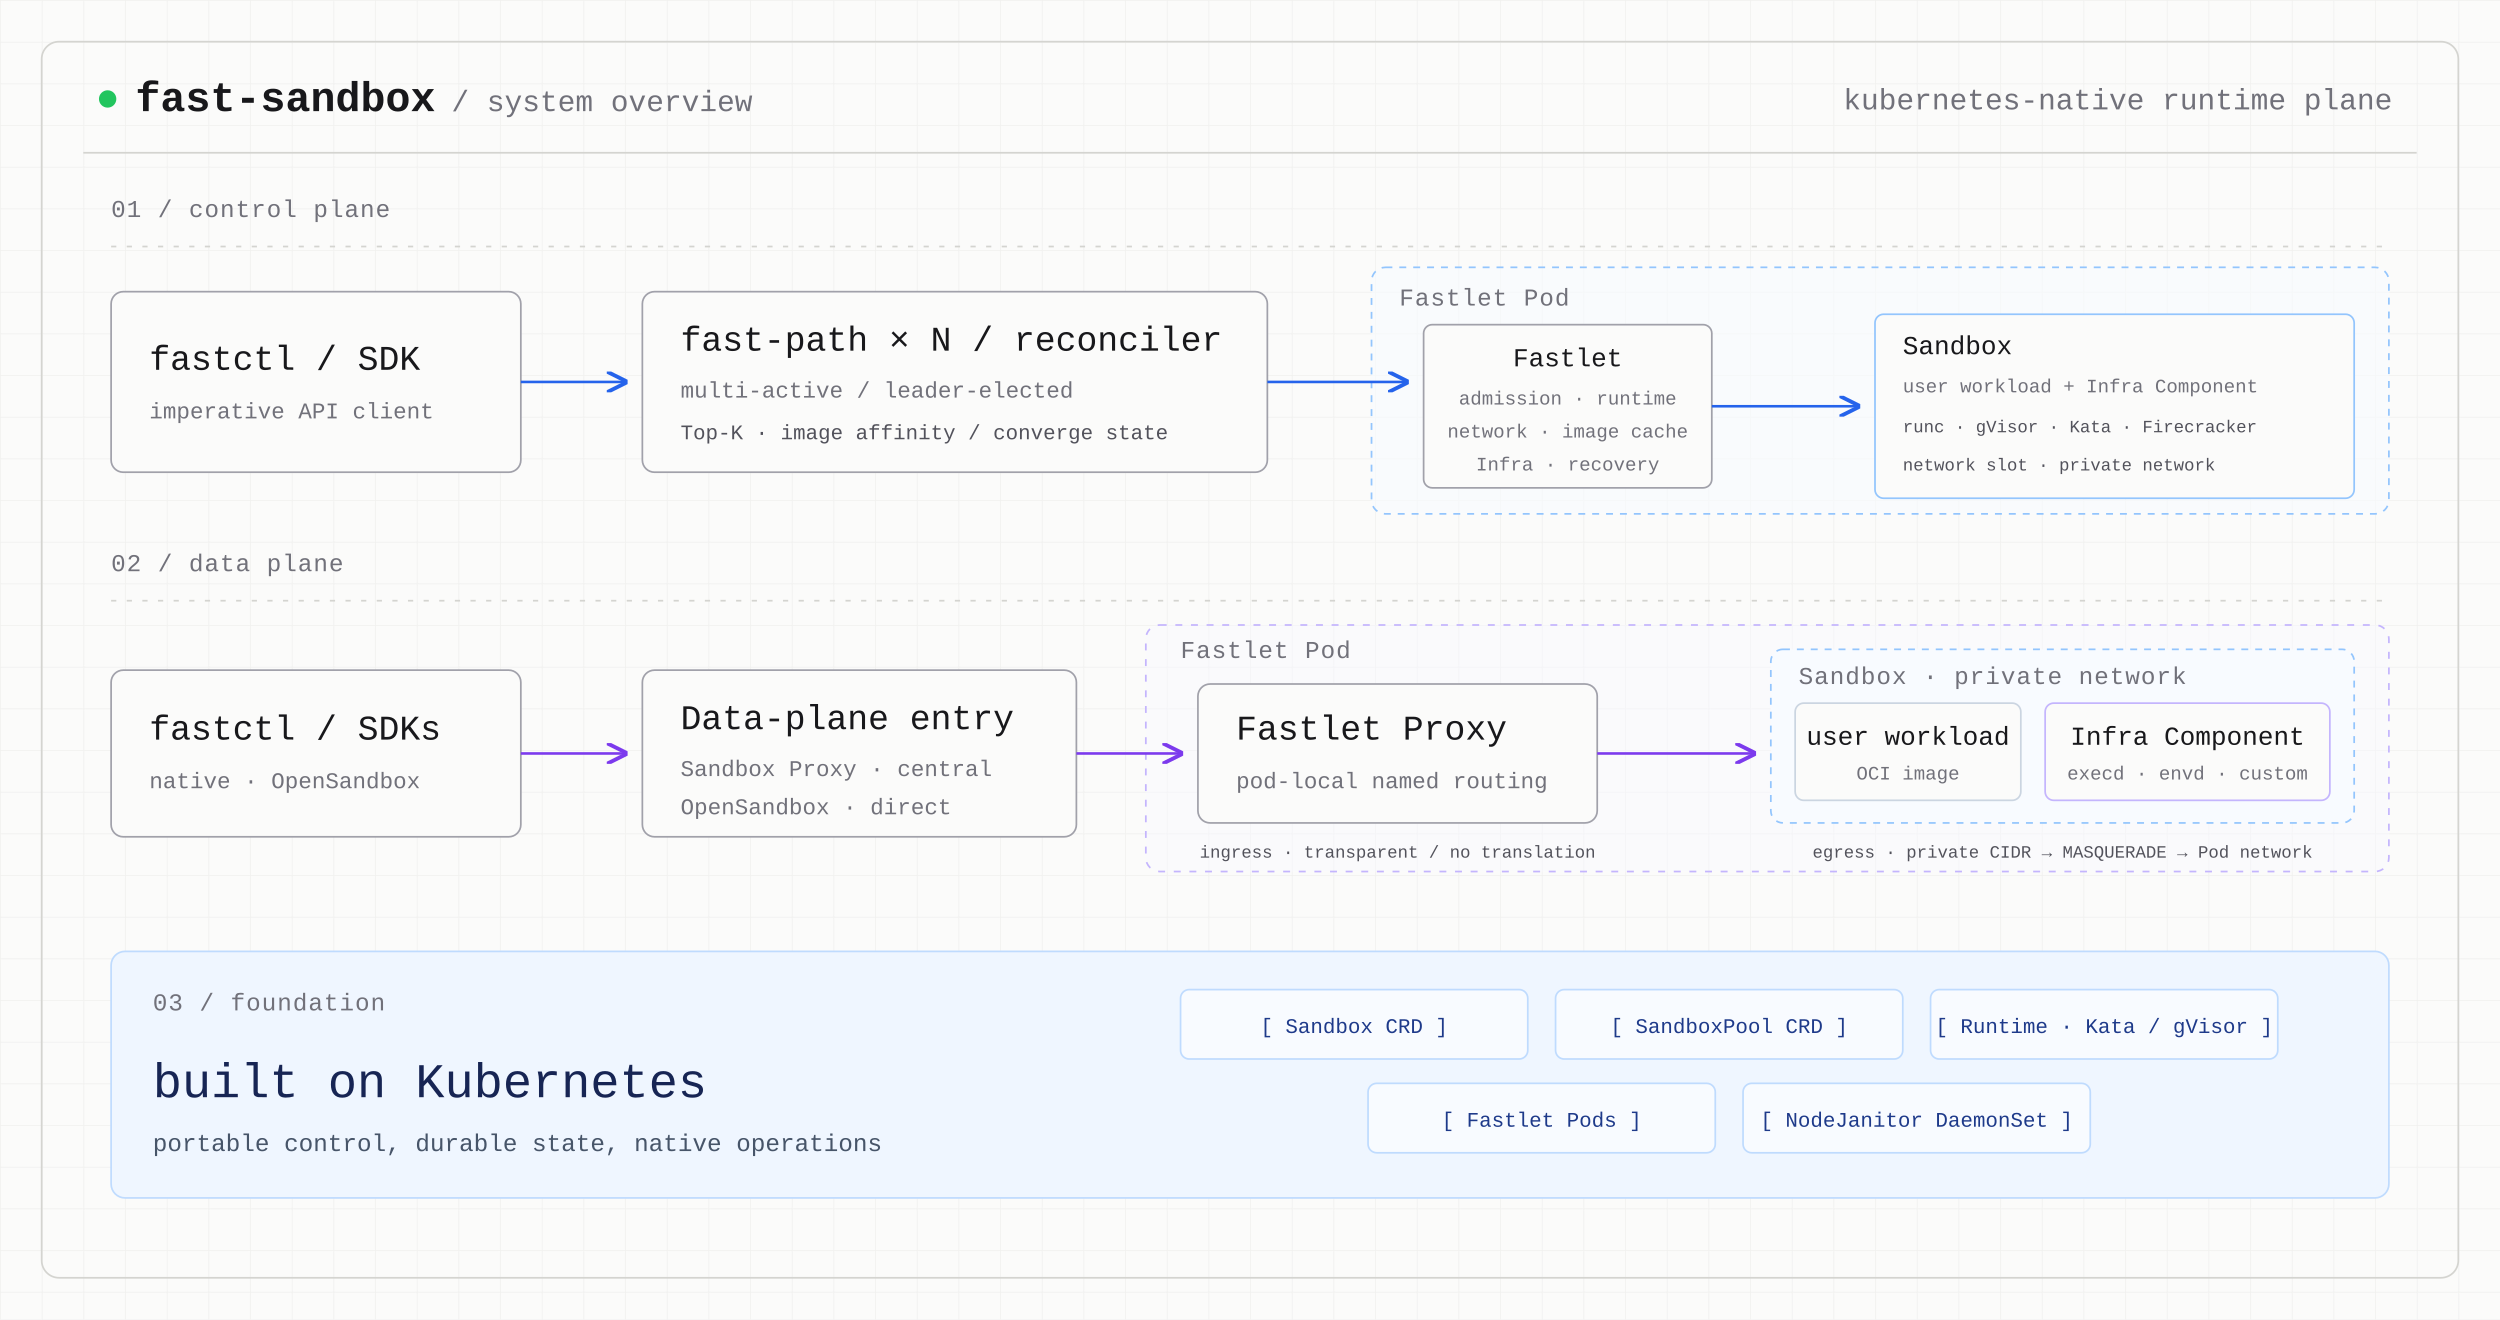
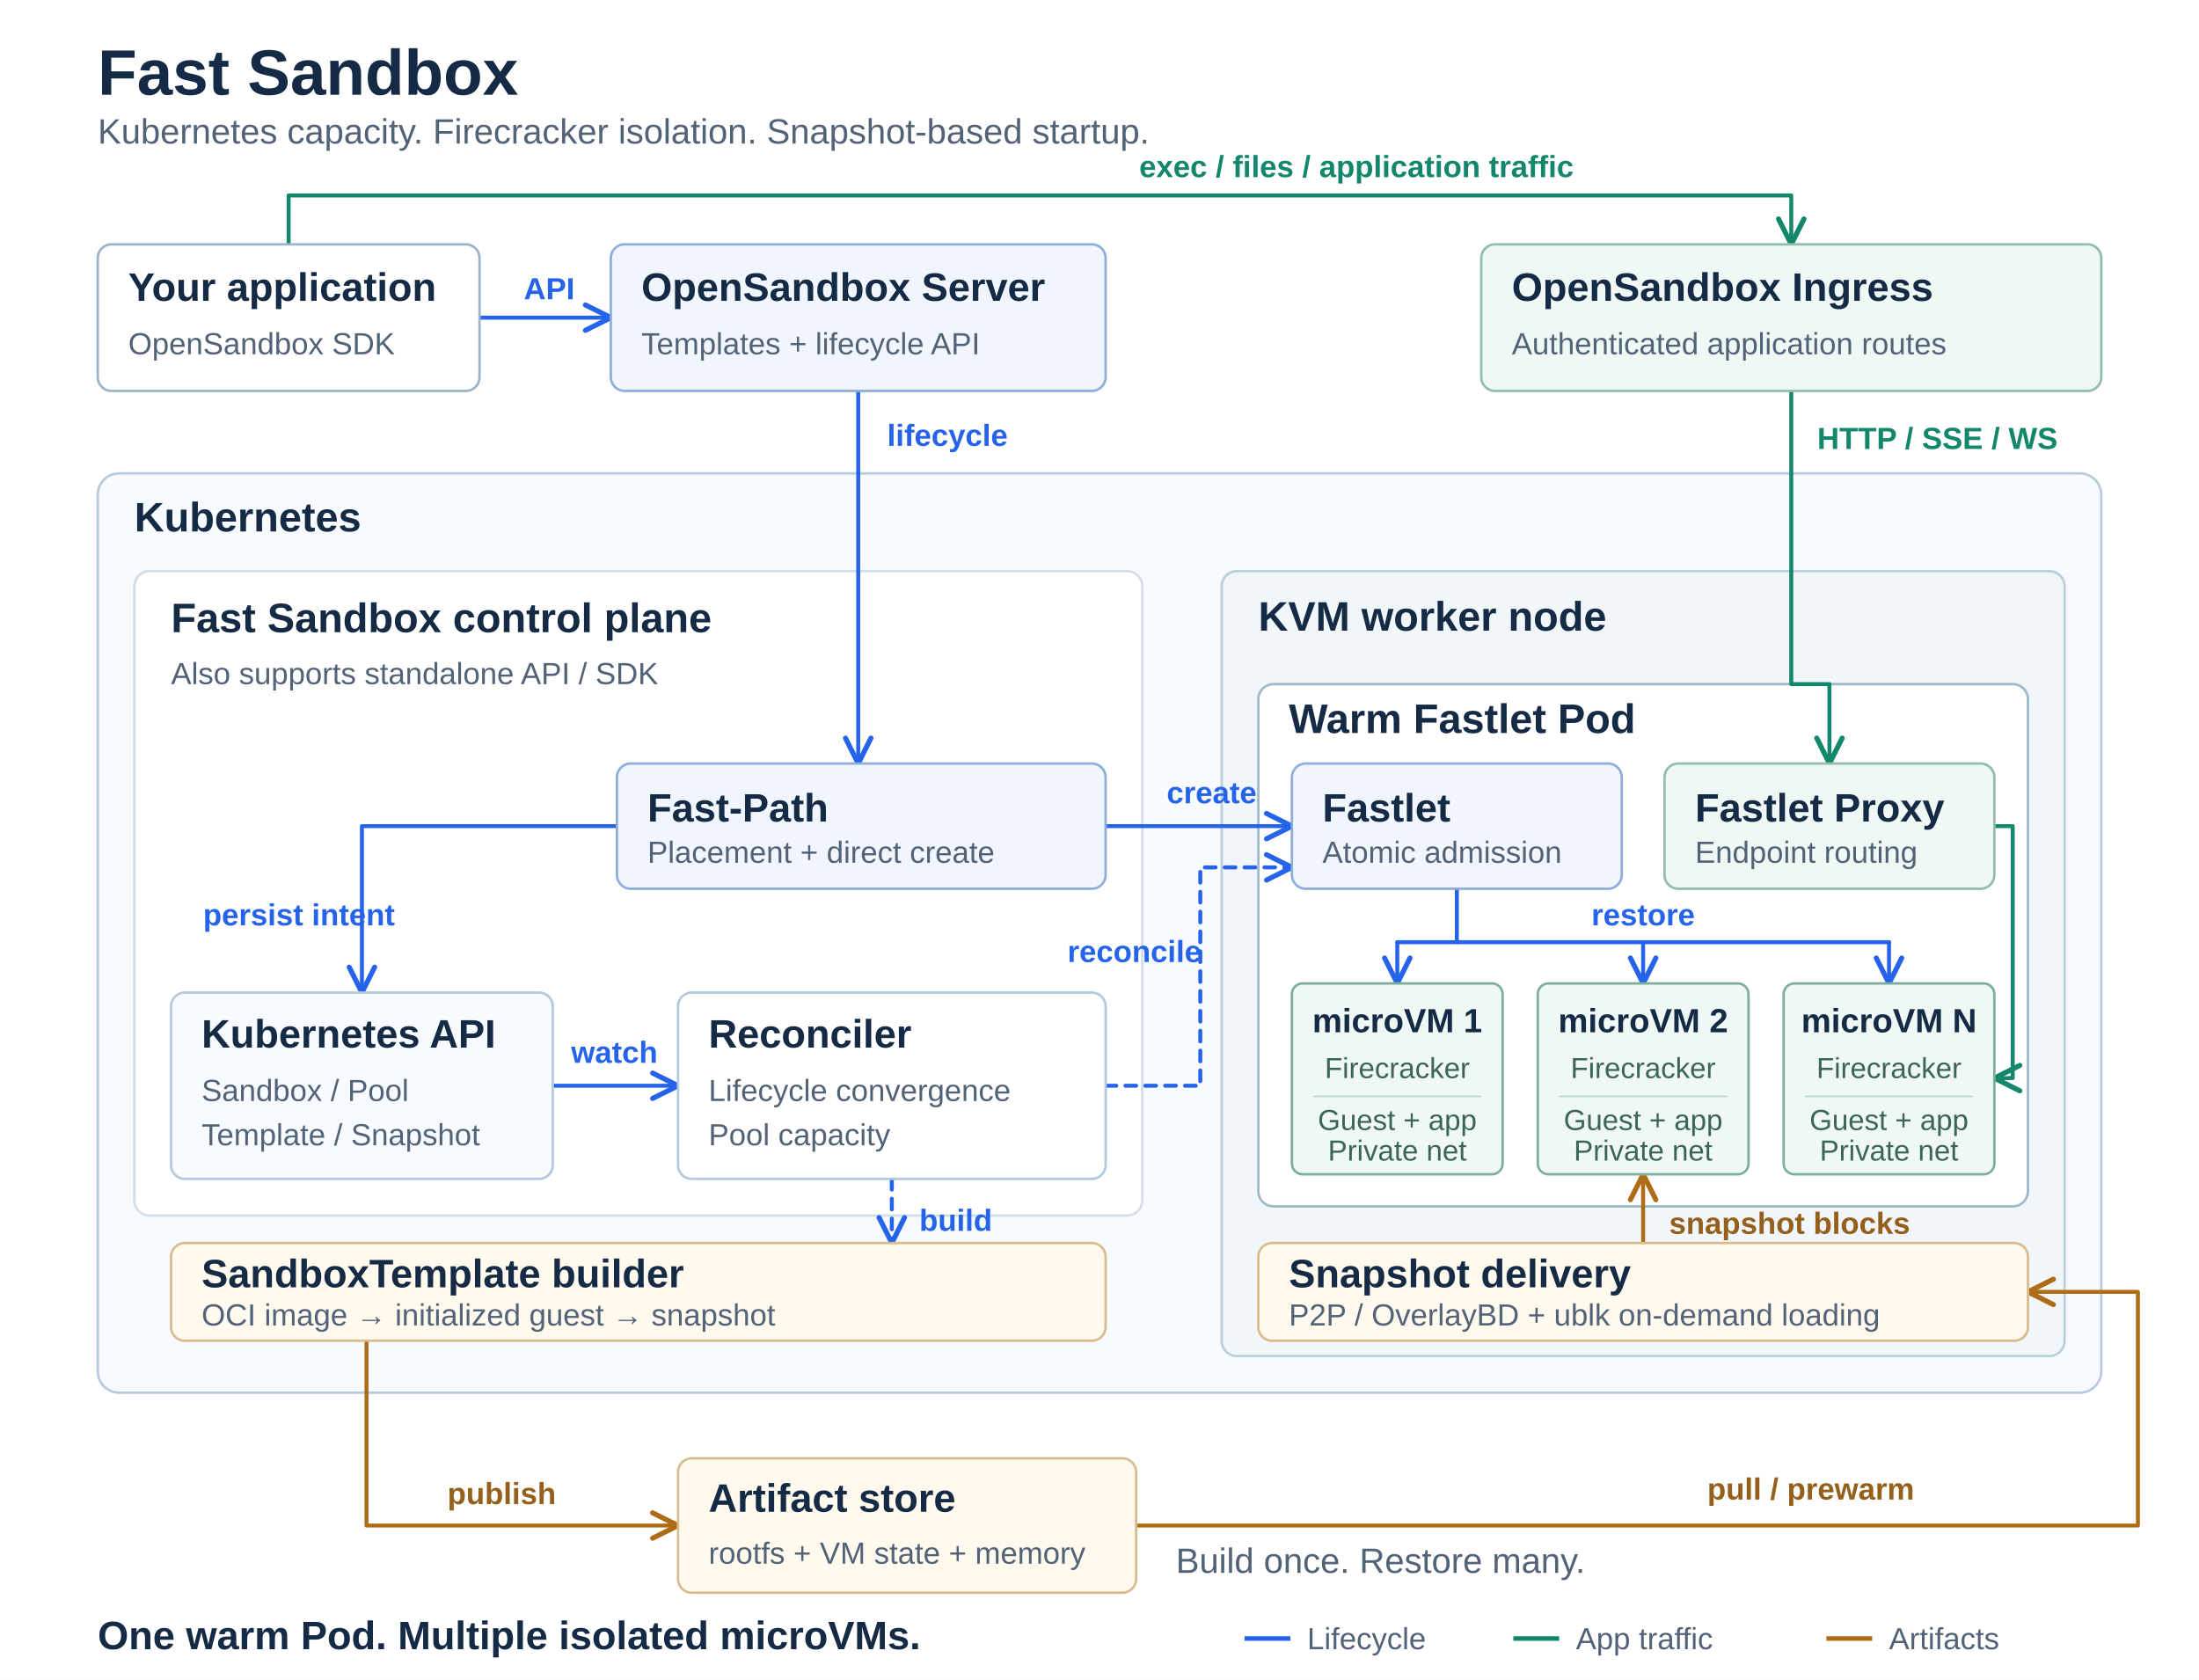
- <svg xmlns="http://www.w3.org/2000/svg" width="1440" height="760" viewBox="0 0 1440 760" role="img" aria-labelledby="title description">
+ <svg xmlns="http://www.w3.org/2000/svg" width="1440" height="1100" viewBox="0 0 1440 1100" role="img" aria-labelledby="title description">
  <defs>
-     <pattern id="grid" width="24" height="24" patternUnits="userSpaceOnUse">
-       <path d="M 24 0 L 0 0 0 24" fill="none" stroke="#e7e7e4" stroke-width="1" />
-     </pattern>
-     <marker id="arrow-blue" markerWidth="8" markerHeight="8" refX="7" refY="4" orient="auto">
-       <path d="M0,0 L8,4 L0,8" fill="none" stroke="#2563eb" stroke-width="1.5" />
+     <marker id="control-arrow" viewBox="0 0 10 10" refX="9" refY="5" markerWidth="8" markerHeight="8" orient="auto-start-reverse">
+       <path d="M 1 1 L 9 5 L 1 9" fill="none" stroke="#2563eb" stroke-width="1.6" stroke-linecap="round" stroke-linejoin="round" />
    </marker>
-     <marker id="arrow-violet" markerWidth="8" markerHeight="8" refX="7" refY="4" orient="auto">
-       <path d="M0,0 L8,4 L0,8" fill="none" stroke="#7c3aed" stroke-width="1.5" />
+     <marker id="traffic-arrow" viewBox="0 0 10 10" refX="9" refY="5" markerWidth="8" markerHeight="8" orient="auto-start-reverse">
+       <path d="M 1 1 L 9 5 L 1 9" fill="none" stroke="#13876c" stroke-width="1.6" stroke-linecap="round" stroke-linejoin="round" />
+     </marker>
+     <marker id="artifact-arrow" viewBox="0 0 10 10" refX="9" refY="5" markerWidth="8" markerHeight="8" orient="auto-start-reverse">
+       <path d="M 1 1 L 9 5 L 1 9" fill="none" stroke="#af6c16" stroke-width="1.6" stroke-linecap="round" stroke-linejoin="round" />
    </marker>
    <style>
-       .mono {
-         font-family: ui-monospace, SFMono-Regular, Menlo, Monaco, Consolas, "Liberation Mono", monospace;
-       }
-       .sans {
-         font-family: Inter, ui-sans-serif, -apple-system, BlinkMacSystemFont, "Segoe UI", sans-serif;
-       }
-       .product {
-         fill: #18181b;
-         font-size: 24px;
-         font-weight: 600;
-       }
-       .breadcrumb {
-         fill: #71717a;
-         font-size: 17px;
-         font-weight: 400;
-       }
-       .section {
-         fill: #71717a;
-         font-size: 14px;
-         font-weight: 500;
-         letter-spacing: 0.04em;
-       }
-       .node-title {
-         fill: #18181b;
-         font-size: 20px;
-         font-weight: 500;
-       }
-       .node-note {
-         fill: #71717a;
-         font-size: 13px;
-         font-weight: 400;
-       }
-       .runtime {
-         fill: #52525b;
-         font-size: 12px;
-         font-weight: 400;
-       }
-       .sandbox-title {
-         fill: #18181b;
-         font-size: 15px;
-         font-weight: 500;
-       }
-       .sandbox-note {
-         fill: #71717a;
-         font-size: 11px;
-         font-weight: 400;
-       }
-       .control-detail {
-         fill: #52525b;
-         font-size: 10px;
-         font-weight: 400;
-       }
-       .foundation-title {
-         fill: #172554;
-         font-size: 28px;
-         font-weight: 500;
-       }
-       .foundation-note {
-         fill: #475569;
-         font-size: 14px;
-         font-weight: 400;
-       }
-       .foundation-token {
-         fill: #1e3a8a;
-         font-size: 12px;
-         font-weight: 500;
-       }
+       text { font-family: -apple-system, BlinkMacSystemFont, "Segoe UI", Arial, sans-serif; fill: #152b45; }
+       .headline { font-size: 42px; font-weight: 700; }
+       .subtitle { font-size: 23px; fill: #526277; }
+       .group-title { font-size: 27px; font-weight: 650; }
+       .title { font-size: 26px; font-weight: 650; }
+       .note { font-size: 20px; fill: #526277; }
+       .vm-title { font-size: 22px; font-weight: 650; }
+       .vm-note { font-size: 19px; fill: #3c6559; }
+       .edge-label { font-size: 20px; font-weight: 550; }
+       .control { fill: none; stroke: #2563eb; stroke-width: 2.6; stroke-linejoin: round; stroke-linecap: round; marker-end: url(#control-arrow); }
+       .traffic { fill: none; stroke: #13876c; stroke-width: 2.6; stroke-linejoin: round; stroke-linecap: round; marker-end: url(#traffic-arrow); }
+       .artifact { fill: none; stroke: #af6c16; stroke-width: 2.6; stroke-linejoin: round; stroke-linecap: round; marker-end: url(#artifact-arrow); }
+       .control-label { fill: #2563eb; }
+       .traffic-label { fill: #13876c; }
+       .artifact-label { fill: #95601c; }
    </style>
  </defs>
-   <rect width="1440" height="760" fill="#fbfbfa" />
-   <rect width="1440" height="760" fill="url(#grid)" opacity="0.48" />
-   <rect x="24" y="24" width="1392" height="712" rx="10" fill="none" stroke="#d4d4d0" />
-   <circle cx="62" cy="57" r="5" fill="#22c55e" />
-   <text x="78" y="64" class="mono product">fast-sandbox</text>
-   <text x="260" y="64" class="mono breadcrumb">/ system overview</text>
-   <text x="1378" y="63" text-anchor="end" class="mono breadcrumb">kubernetes-native runtime plane</text>
-   <line x1="48" y1="88" x2="1392" y2="88" stroke="#d4d4d0" />
-   <text x="64" y="125" class="mono section">01 / control plane</text>
-   <line x1="64" y1="142" x2="1376" y2="142" stroke="#d4d4d0" stroke-dasharray="3 6" />
-   <rect x="64" y="168" width="236" height="104" rx="7" fill="#fbfbfa" stroke="#a1a1aa" />
-   <text x="86" y="213" class="mono node-title">fastctl / SDK</text>
-   <text x="86" y="241" class="mono node-note">imperative API client</text>
-   <line x1="300" y1="220" x2="360" y2="220" stroke="#2563eb" stroke-width="1.5" marker-end="url(#arrow-blue)" />
-   <g transform="translate(-64 0)">
-     <rect x="434" y="168" width="360" height="104" rx="7" fill="#fbfbfa" stroke="#a1a1aa" />
-     <text x="456" y="202" class="mono node-title">fast-path × N / reconciler</text>
-     <text x="456" y="229" class="mono node-note">multi-active / leader-elected</text>
-     <text x="456" y="253" class="mono runtime">Top-K · image affinity / converge state</text>
-     <rect x="854" y="154" width="586" height="142" rx="8" fill="#f8fbff" fill-opacity="0.58" stroke="#93c5fd" stroke-dasharray="4 4" />
-     <text x="870" y="176" class="mono section" fill="#2563eb">Fastlet Pod</text>
-     <line x1="794" y1="220" x2="874" y2="220" stroke="#2563eb" stroke-width="1.5" marker-end="url(#arrow-blue)" />
-     <rect x="884" y="187" width="166" height="94" rx="5" fill="#fbfbfa" stroke="#a1a1aa" />
-     <text x="967" y="211" text-anchor="middle" class="mono sandbox-title">Fastlet</text>
-     <text x="967" y="233" text-anchor="middle" class="mono sandbox-note">admission · runtime</text>
-     <text x="967" y="252" text-anchor="middle" class="mono sandbox-note">network · image cache</text>
-     <text x="967" y="271" text-anchor="middle" class="mono sandbox-note">Infra · recovery</text>
-     <line x1="1050" y1="234" x2="1134" y2="234" stroke="#2563eb" stroke-width="1.5" marker-end="url(#arrow-blue)" />
-     <rect x="1144" y="181" width="276" height="106" rx="5" fill="#fbfbfa" stroke="#93c5fd" />
-     <text x="1160" y="204" class="mono sandbox-title">Sandbox</text>
-     <text x="1160" y="226" class="mono sandbox-note">user workload + Infra Component</text>
-     <text x="1160" y="249" class="mono control-detail">
-       <tspan>runc · gVisor · Kata · Firecracker</tspan>
-     </text>
-     <text x="1160" y="271" class="mono control-detail">network slot · private network</text>
-   </g>
-   <text x="64" y="329" class="mono section">02 / data plane</text>
-   <line x1="64" y1="346" x2="1376" y2="346" stroke="#d4d4d0" stroke-dasharray="3 6" />
-   <rect x="64" y="386" width="236" height="96" rx="7" fill="#fbfbfa" stroke="#a1a1aa" />
-   <text x="86" y="426" class="mono node-title">fastctl / SDKs</text>
-   <text x="86" y="454" class="mono node-note">native · OpenSandbox</text>
-   <line x1="300" y1="434" x2="360" y2="434" stroke="#7c3aed" stroke-width="1.5" marker-end="url(#arrow-violet)" />
-   <g transform="translate(-40 0)">
-     <rect x="410" y="386" width="250" height="96" rx="7" fill="#fbfbfa" stroke="#a1a1aa" />
-     <text x="432" y="420" class="mono node-title">Data-plane entry</text>
-     <text x="432" y="447" class="mono node-note">Sandbox Proxy · central</text>
-     <text x="432" y="469" class="mono node-note">OpenSandbox · direct</text>
-   </g>
-   <g transform="translate(-64 0)">
-     <rect x="724" y="360" width="716" height="142" rx="8" fill="#faf8ff" fill-opacity="0.45" stroke="#c4b5fd" stroke-dasharray="4 5" />
-     <text x="744" y="379" class="mono section" fill="#7c3aed">Fastlet Pod</text>
-     <line x1="684" y1="434" x2="744" y2="434" stroke="#7c3aed" stroke-width="1.5" marker-end="url(#arrow-violet)" />
-     <rect x="754" y="394" width="230" height="80" rx="7" fill="#fbfbfa" stroke="#a1a1aa" />
-     <text x="776" y="426" class="mono node-title">Fastlet Proxy</text>
-     <text x="776" y="454" class="mono node-note">pod-local named routing</text>
-     <line x1="984" y1="434" x2="1074" y2="434" stroke="#7c3aed" stroke-width="1.5" marker-end="url(#arrow-violet)" />
-     <rect x="1084" y="374" width="336" height="100" rx="7" fill="#f8fbff" stroke="#93c5fd" stroke-dasharray="4 4" />
-     <text x="1100" y="394" class="mono section" fill="#2563eb">Sandbox · private network</text>
-     <rect x="1098" y="405" width="130" height="56" rx="5" fill="#fbfbfa" stroke="#cbd5e1" />
-     <text x="1163" y="429" text-anchor="middle" class="mono sandbox-title">user workload</text>
-     <text x="1163" y="449" text-anchor="middle" class="mono sandbox-note">OCI image</text>
-     <rect x="1242" y="405" width="164" height="56" rx="5" fill="#fbfbfa" stroke="#c4b5fd" />
-     <text x="1324" y="429" text-anchor="middle" class="mono sandbox-title">Infra Component</text>
-     <text x="1324" y="449" text-anchor="middle" class="mono sandbox-note">execd · envd · custom</text>
-     <text x="869" y="494" text-anchor="middle" class="mono control-detail">ingress · transparent / no translation</text>
-     <text x="1252" y="494" text-anchor="middle" class="mono control-detail">egress · private CIDR → MASQUERADE → Pod network</text>
-   </g>
-   <rect x="64" y="548" width="1312" height="142" rx="8" fill="#eff6ff" stroke="#bfdbfe" />
-   <text x="88" y="582" class="mono section" fill="#3b82f6">03 / foundation</text>
-   <text x="88" y="632" class="mono foundation-title">built on Kubernetes</text>
-   <text x="88" y="663" class="mono foundation-note">portable control, durable state, native operations</text>
-   <rect x="680" y="570" width="200" height="40" rx="5" fill="#f8fbff" stroke="#bfdbfe" />
-   <text x="780" y="595" text-anchor="middle" class="mono foundation-token">[ Sandbox CRD ]</text>
-   <rect x="896" y="570" width="200" height="40" rx="5" fill="#f8fbff" stroke="#bfdbfe" />
-   <text x="996" y="595" text-anchor="middle" class="mono foundation-token">[ SandboxPool CRD ]</text>
-   <rect x="1112" y="570" width="200" height="40" rx="5" fill="#f8fbff" stroke="#bfdbfe" />
-   <text x="1212" y="595" text-anchor="middle" class="mono foundation-token">[ Runtime · Kata / gVisor ]</text>
-   <rect x="788" y="624" width="200" height="40" rx="5" fill="#f8fbff" stroke="#bfdbfe" />
-   <text x="888" y="649" text-anchor="middle" class="mono foundation-token">[ Fastlet Pods ]</text>
-   <rect x="1004" y="624" width="200" height="40" rx="5" fill="#f8fbff" stroke="#bfdbfe" />
-   <text x="1104" y="649" text-anchor="middle" class="mono foundation-token">[ NodeJanitor DaemonSet ]</text>
+   <rect width="1440" height="1100" fill="#ffffff" />
+   <text x="64" y="62" class="headline">Fast Sandbox</text>
+   <text x="64" y="94" class="subtitle">Kubernetes capacity. Firecracker isolation. Snapshot-based startup.</text>
+   <rect x="64" y="310" width="1312" height="602" rx="14" fill="#f7fafe" stroke="#b6cbe0" stroke-width="1.6" />
+   <text x="88" y="348" class="group-title">Kubernetes</text>
+   <rect x="88" y="374" width="660" height="422" rx="10" fill="#ffffff" stroke="#d2deea" stroke-width="1.6" />
+   <text x="112" y="414" class="group-title">Fast Sandbox control plane</text>
+   <text x="112" y="448" class="note">Also supports standalone API / SDK</text>
+   <rect x="800" y="374" width="552" height="514" rx="10" fill="#f0f6fa" stroke="#bacfdd" stroke-width="1.6" />
+   <text x="824" y="413" class="group-title">KVM worker node</text>
+   <rect x="824" y="448" width="504" height="342" rx="10" fill="#ffffff" stroke="#9eb9c8" stroke-width="1.6" />
+   <text x="844" y="480" class="group-title">Warm Fastlet Pod</text>
+   <path d="M 189 160 V 128 H 1173 V 160" class="traffic" />
+   <text x="746" y="116" class="edge-label traffic-label">exec / files / application traffic</text>
+   <path d="M 314 208 H 400" class="control" />
+   <text x="343" y="196" class="edge-label control-label">API</text>
+   <path d="M 562 256 V 500" class="control" />
+   <text x="581" y="292" class="edge-label control-label">lifecycle</text>
+   <path d="M 1173 256 V 448 H 1198 V 500" class="traffic" />
+   <text x="1190" y="294" class="edge-label traffic-label">HTTP / SSE / WS</text>
+   <path d="M 724 541 H 846" class="control" />
+   <text x="764" y="526" class="edge-label control-label">create</text>
+   <path d="M 404 541 H 237 V 650" class="control" />
+   <text x="133" y="606" class="edge-label control-label">persist intent</text>
+   <path d="M 362 711 H 444" class="control" />
+   <text x="374" y="696" class="edge-label control-label">watch</text>
+   <path d="M 724 711 H 786 V 568 H 846" class="control" stroke-dasharray="7 6" />
+   <text x="699" y="630" class="edge-label control-label">reconcile</text>
+   <path d="M 584 772 V 814" class="control" stroke-dasharray="7 6" />
+   <text x="602" y="806" class="edge-label control-label">build</text>
+   <path d="M 954 582 V 617" class="control" style="marker-end:none" />
+   <path d="M 915 617 H 1237" class="control" style="marker-end:none" />
+   <path d="M 915 617 V 644" class="control" />
+   <path d="M 1076 617 V 644" class="control" />
+   <path d="M 1237 617 V 644" class="control" />
+   <text x="1076" y="606" class="edge-label control-label" text-anchor="middle">restore</text>
+   <path d="M 1306 541 H 1318 V 706 H 1306" class="traffic" />
+   <path d="M 1076 814 V 769" class="artifact" />
+   <text x="1093" y="808" class="edge-label artifact-label">snapshot blocks</text>
+   <path d="M 240 878 V 999 H 444" class="artifact" />
+   <text x="293" y="985" class="edge-label artifact-label">publish</text>
+   <path d="M 744 999 H 1400 V 846 H 1328" class="artifact" />
+   <text x="1118" y="982" class="edge-label artifact-label">pull / prewarm</text>
+   <rect x="64" y="160" width="250" height="96" rx="9" fill="#ffffff" stroke="#9bb4ca" stroke-width="1.6" />
+   <text x="84" y="197" class="title">Your application</text>
+   <text x="84" y="232" class="note">OpenSandbox SDK</text>
+   <rect x="400" y="160" width="324" height="96" rx="9" fill="#f1f6fe" stroke="#8daedb" stroke-width="1.6" />
+   <text x="420" y="197" class="title">OpenSandbox Server</text>
+   <text x="420" y="232" class="note">Templates + lifecycle API</text>
+   <rect x="970" y="160" width="406" height="96" rx="9" fill="#eff8f4" stroke="#92bdae" stroke-width="1.6" />
+   <text x="990" y="197" class="title">OpenSandbox Ingress</text>
+   <text x="990" y="232" class="note">Authenticated application routes</text>
+   <rect x="404" y="500" width="320" height="82" rx="9" fill="#f1f6fe" stroke="#8daedb" stroke-width="1.6" />
+   <text x="424" y="538" class="title">Fast-Path</text>
+   <text x="424" y="565" class="note">Placement + direct create</text>
+   <rect x="112" y="650" width="250" height="122" rx="9" fill="#f7fafe" stroke="#b3c9df" stroke-width="1.6" />
+   <text x="132" y="686" class="title">Kubernetes API</text>
+   <text x="132" y="721" class="note">Sandbox / Pool</text>
+   <text x="132" y="750" class="note">Template / Snapshot</text>
+   <rect x="444" y="650" width="280" height="122" rx="9" fill="#ffffff" stroke="#b3c9df" stroke-width="1.6" />
+   <text x="464" y="686" class="title">Reconciler</text>
+   <text x="464" y="721" class="note">Lifecycle convergence</text>
+   <text x="464" y="750" class="note">Pool capacity</text>
+   <rect x="846" y="500" width="216" height="82" rx="9" fill="#f1f6fe" stroke="#8daedb" stroke-width="1.6" />
+   <text x="866" y="538" class="title">Fastlet</text>
+   <text x="866" y="565" class="note">Atomic admission</text>
+   <rect x="1090" y="500" width="216" height="82" rx="9" fill="#eff8f4" stroke="#92bdae" stroke-width="1.6" />
+   <text x="1110" y="538" class="title">Fastlet Proxy</text>
+   <text x="1110" y="565" class="note">Endpoint routing</text>
+   <rect x="846" y="644" width="138" height="125" rx="7" fill="#eff8f4" stroke="#7fad9c" stroke-width="1.6" />
+   <text x="915" y="676" class="vm-title" text-anchor="middle">microVM 1</text>
+   <text x="915" y="706" class="vm-note" text-anchor="middle">Firecracker</text>
+   <line x1="860" y1="718" x2="970" y2="718" stroke="#bad7cc" />
+   <text x="915" y="740" class="vm-note" text-anchor="middle">Guest + app</text>
+   <text x="915" y="760" class="vm-note" text-anchor="middle">Private net</text>
+   <rect x="1007" y="644" width="138" height="125" rx="7" fill="#eff8f4" stroke="#7fad9c" stroke-width="1.6" />
+   <text x="1076" y="676" class="vm-title" text-anchor="middle">microVM 2</text>
+   <text x="1076" y="706" class="vm-note" text-anchor="middle">Firecracker</text>
+   <line x1="1021" y1="718" x2="1131" y2="718" stroke="#bad7cc" />
+   <text x="1076" y="740" class="vm-note" text-anchor="middle">Guest + app</text>
+   <text x="1076" y="760" class="vm-note" text-anchor="middle">Private net</text>
+   <rect x="1168" y="644" width="138" height="125" rx="7" fill="#eff8f4" stroke="#7fad9c" stroke-width="1.6" />
+   <text x="1237" y="676" class="vm-title" text-anchor="middle">microVM N</text>
+   <text x="1237" y="706" class="vm-note" text-anchor="middle">Firecracker</text>
+   <line x1="1182" y1="718" x2="1292" y2="718" stroke="#bad7cc" />
+   <text x="1237" y="740" class="vm-note" text-anchor="middle">Guest + app</text>
+   <text x="1237" y="760" class="vm-note" text-anchor="middle">Private net</text>
+   <rect x="112" y="814" width="612" height="64" rx="9" fill="#fff9ee" stroke="#d7bc8e" stroke-width="1.6" />
+   <text x="132" y="843" class="title">SandboxTemplate builder</text>
+   <text x="132" y="868" class="note">OCI image → initialized guest → snapshot</text>
+   <rect x="824" y="814" width="504" height="64" rx="9" fill="#fff9ee" stroke="#d7bc8e" stroke-width="1.6" />
+   <text x="844" y="843" class="title">Snapshot delivery</text>
+   <text x="844" y="868" class="note">P2P / OverlayBD + ublk on-demand loading</text>
+   <rect x="444" y="955" width="300" height="88" rx="9" fill="#fff9ee" stroke="#d7bc8e" stroke-width="1.6" />
+   <text x="464" y="990" class="title">Artifact store</text>
+   <text x="464" y="1024" class="note">rootfs + VM state + memory</text>
+   <text x="770" y="1030" class="subtitle">Build once. Restore many.</text>
+   <text x="64" y="1080" class="title">One warm Pod. Multiple isolated microVMs.</text>
+   <line x1="815" y1="1073" x2="845" y2="1073" stroke="#2563eb" stroke-width="3" />
+   <text x="856" y="1080" class="note">Lifecycle</text>
+   <line x1="991" y1="1073" x2="1021" y2="1073" stroke="#13876c" stroke-width="3" />
+   <text x="1032" y="1080" class="note">App traffic</text>
+   <line x1="1196" y1="1073" x2="1226" y2="1073" stroke="#af6c16" stroke-width="3" />
+   <text x="1237" y="1080" class="note">Artifacts</text>
</svg>
